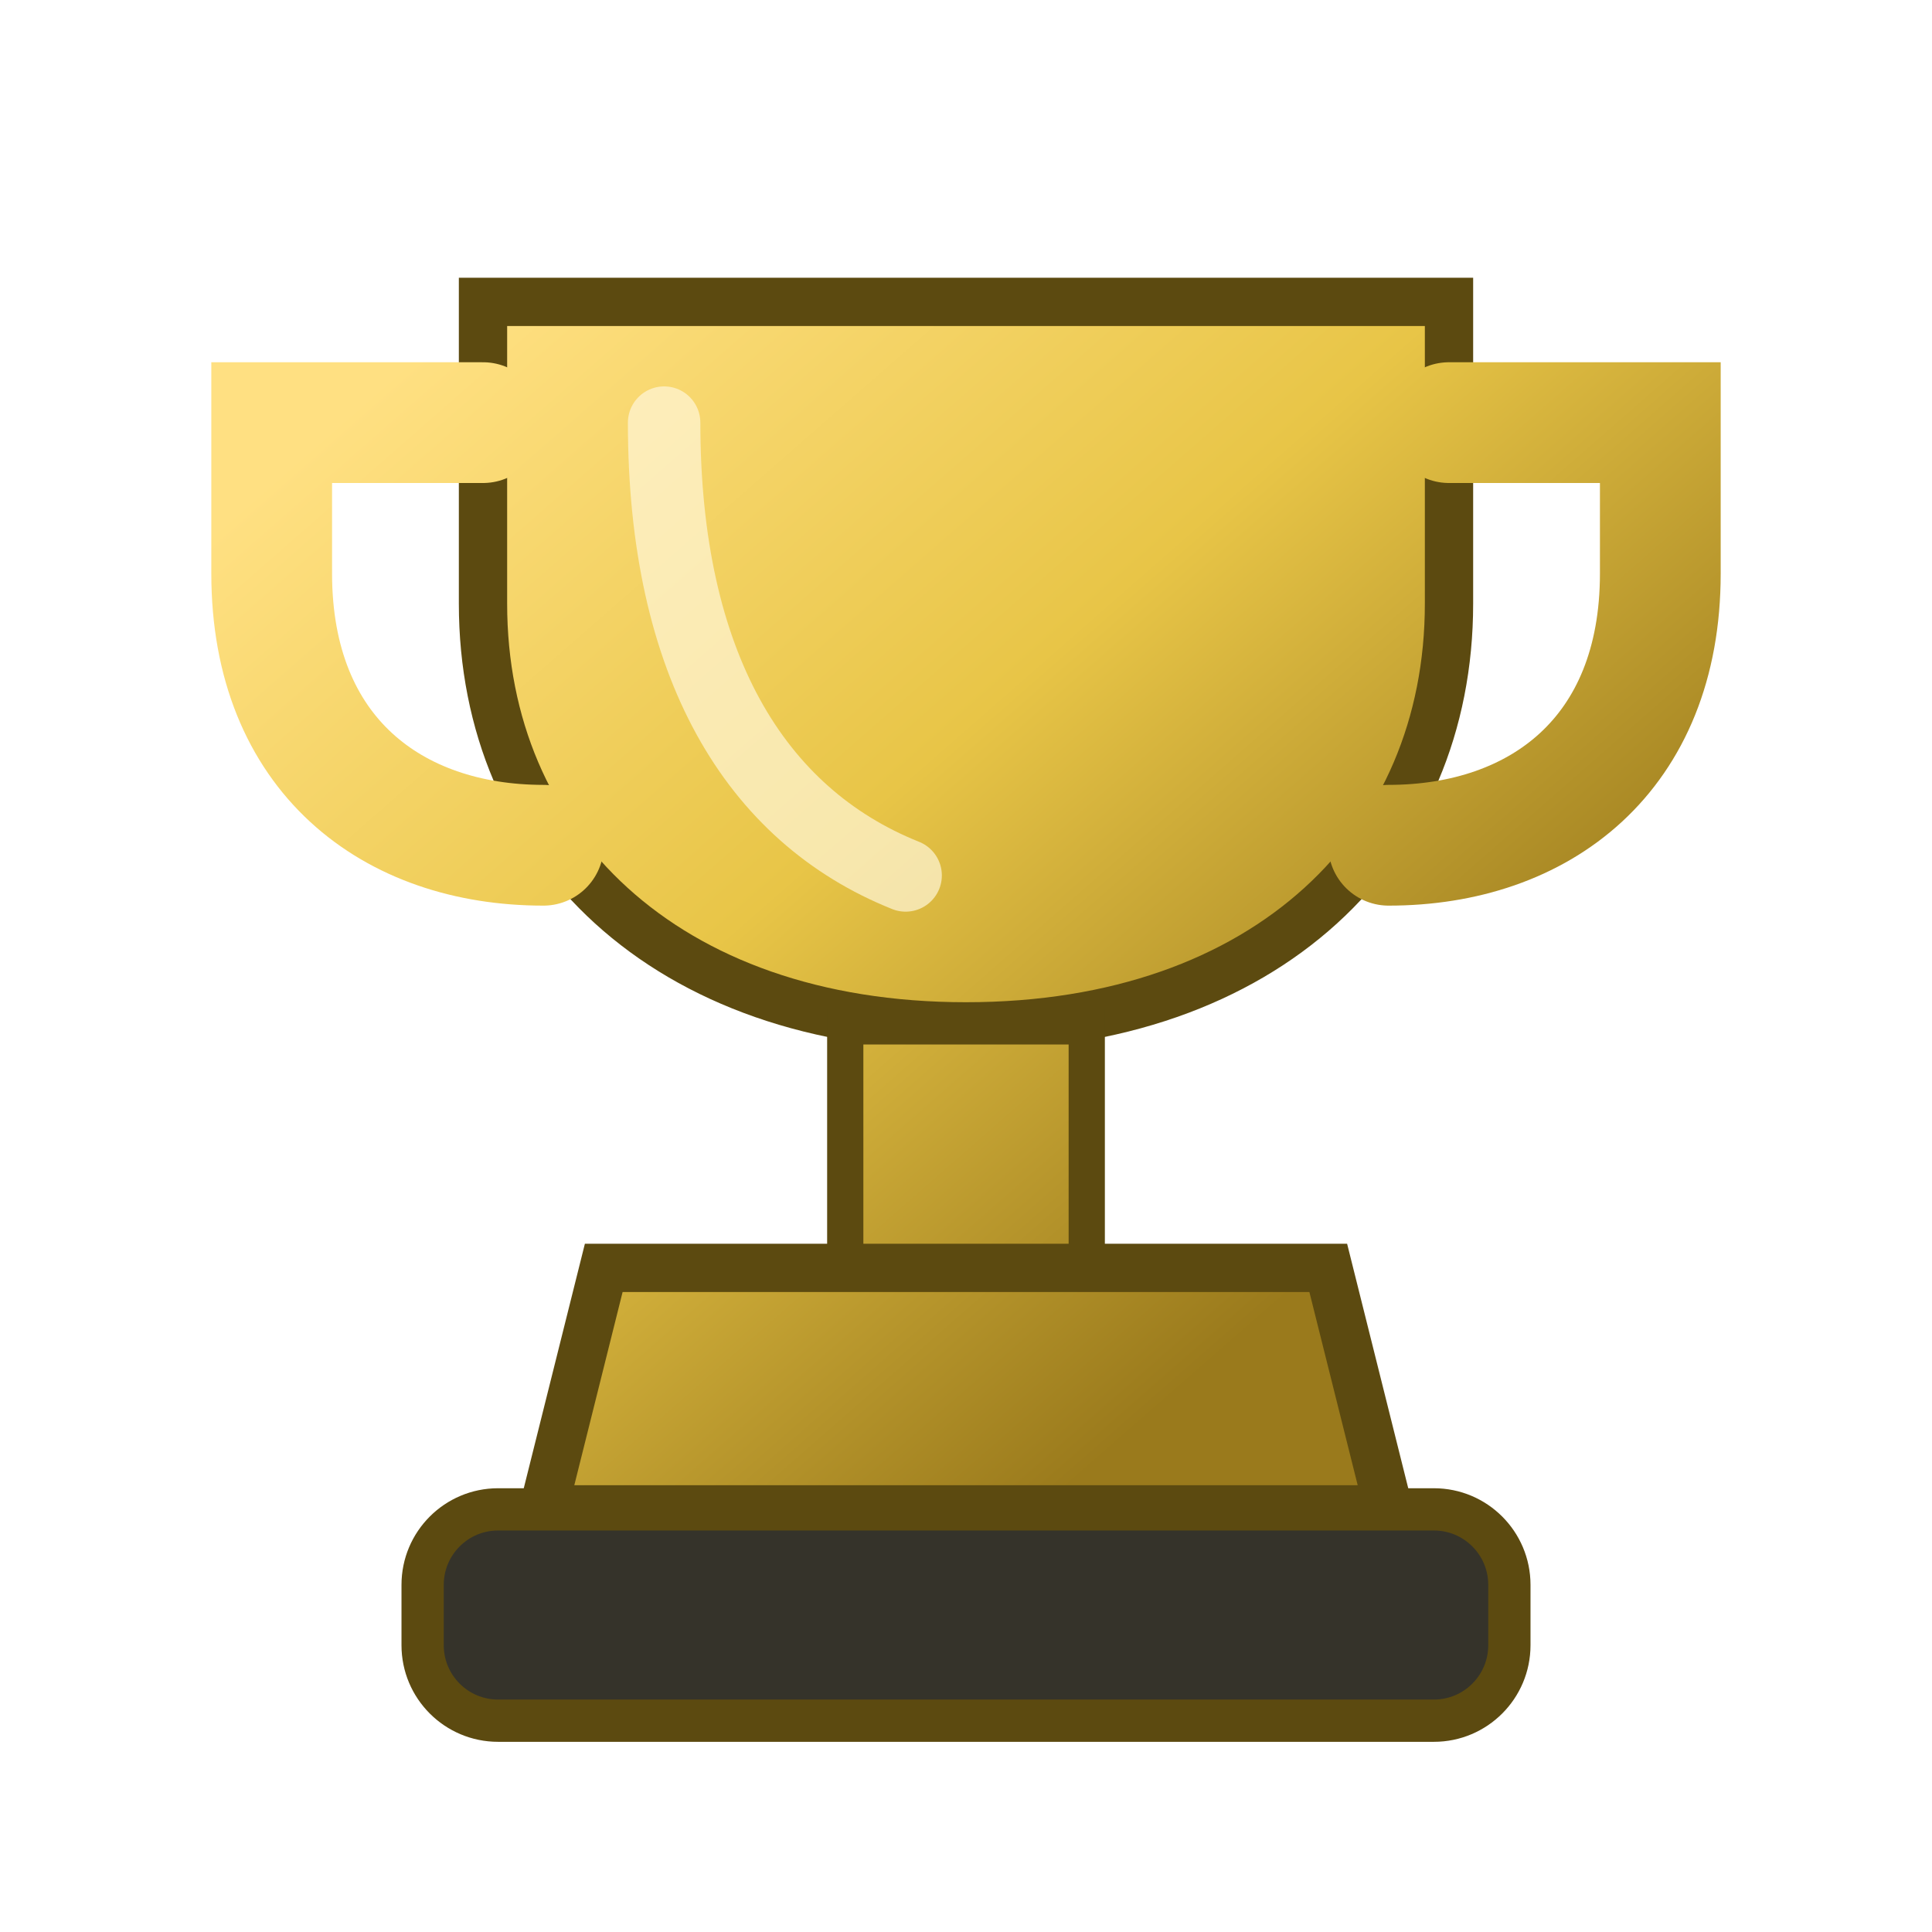
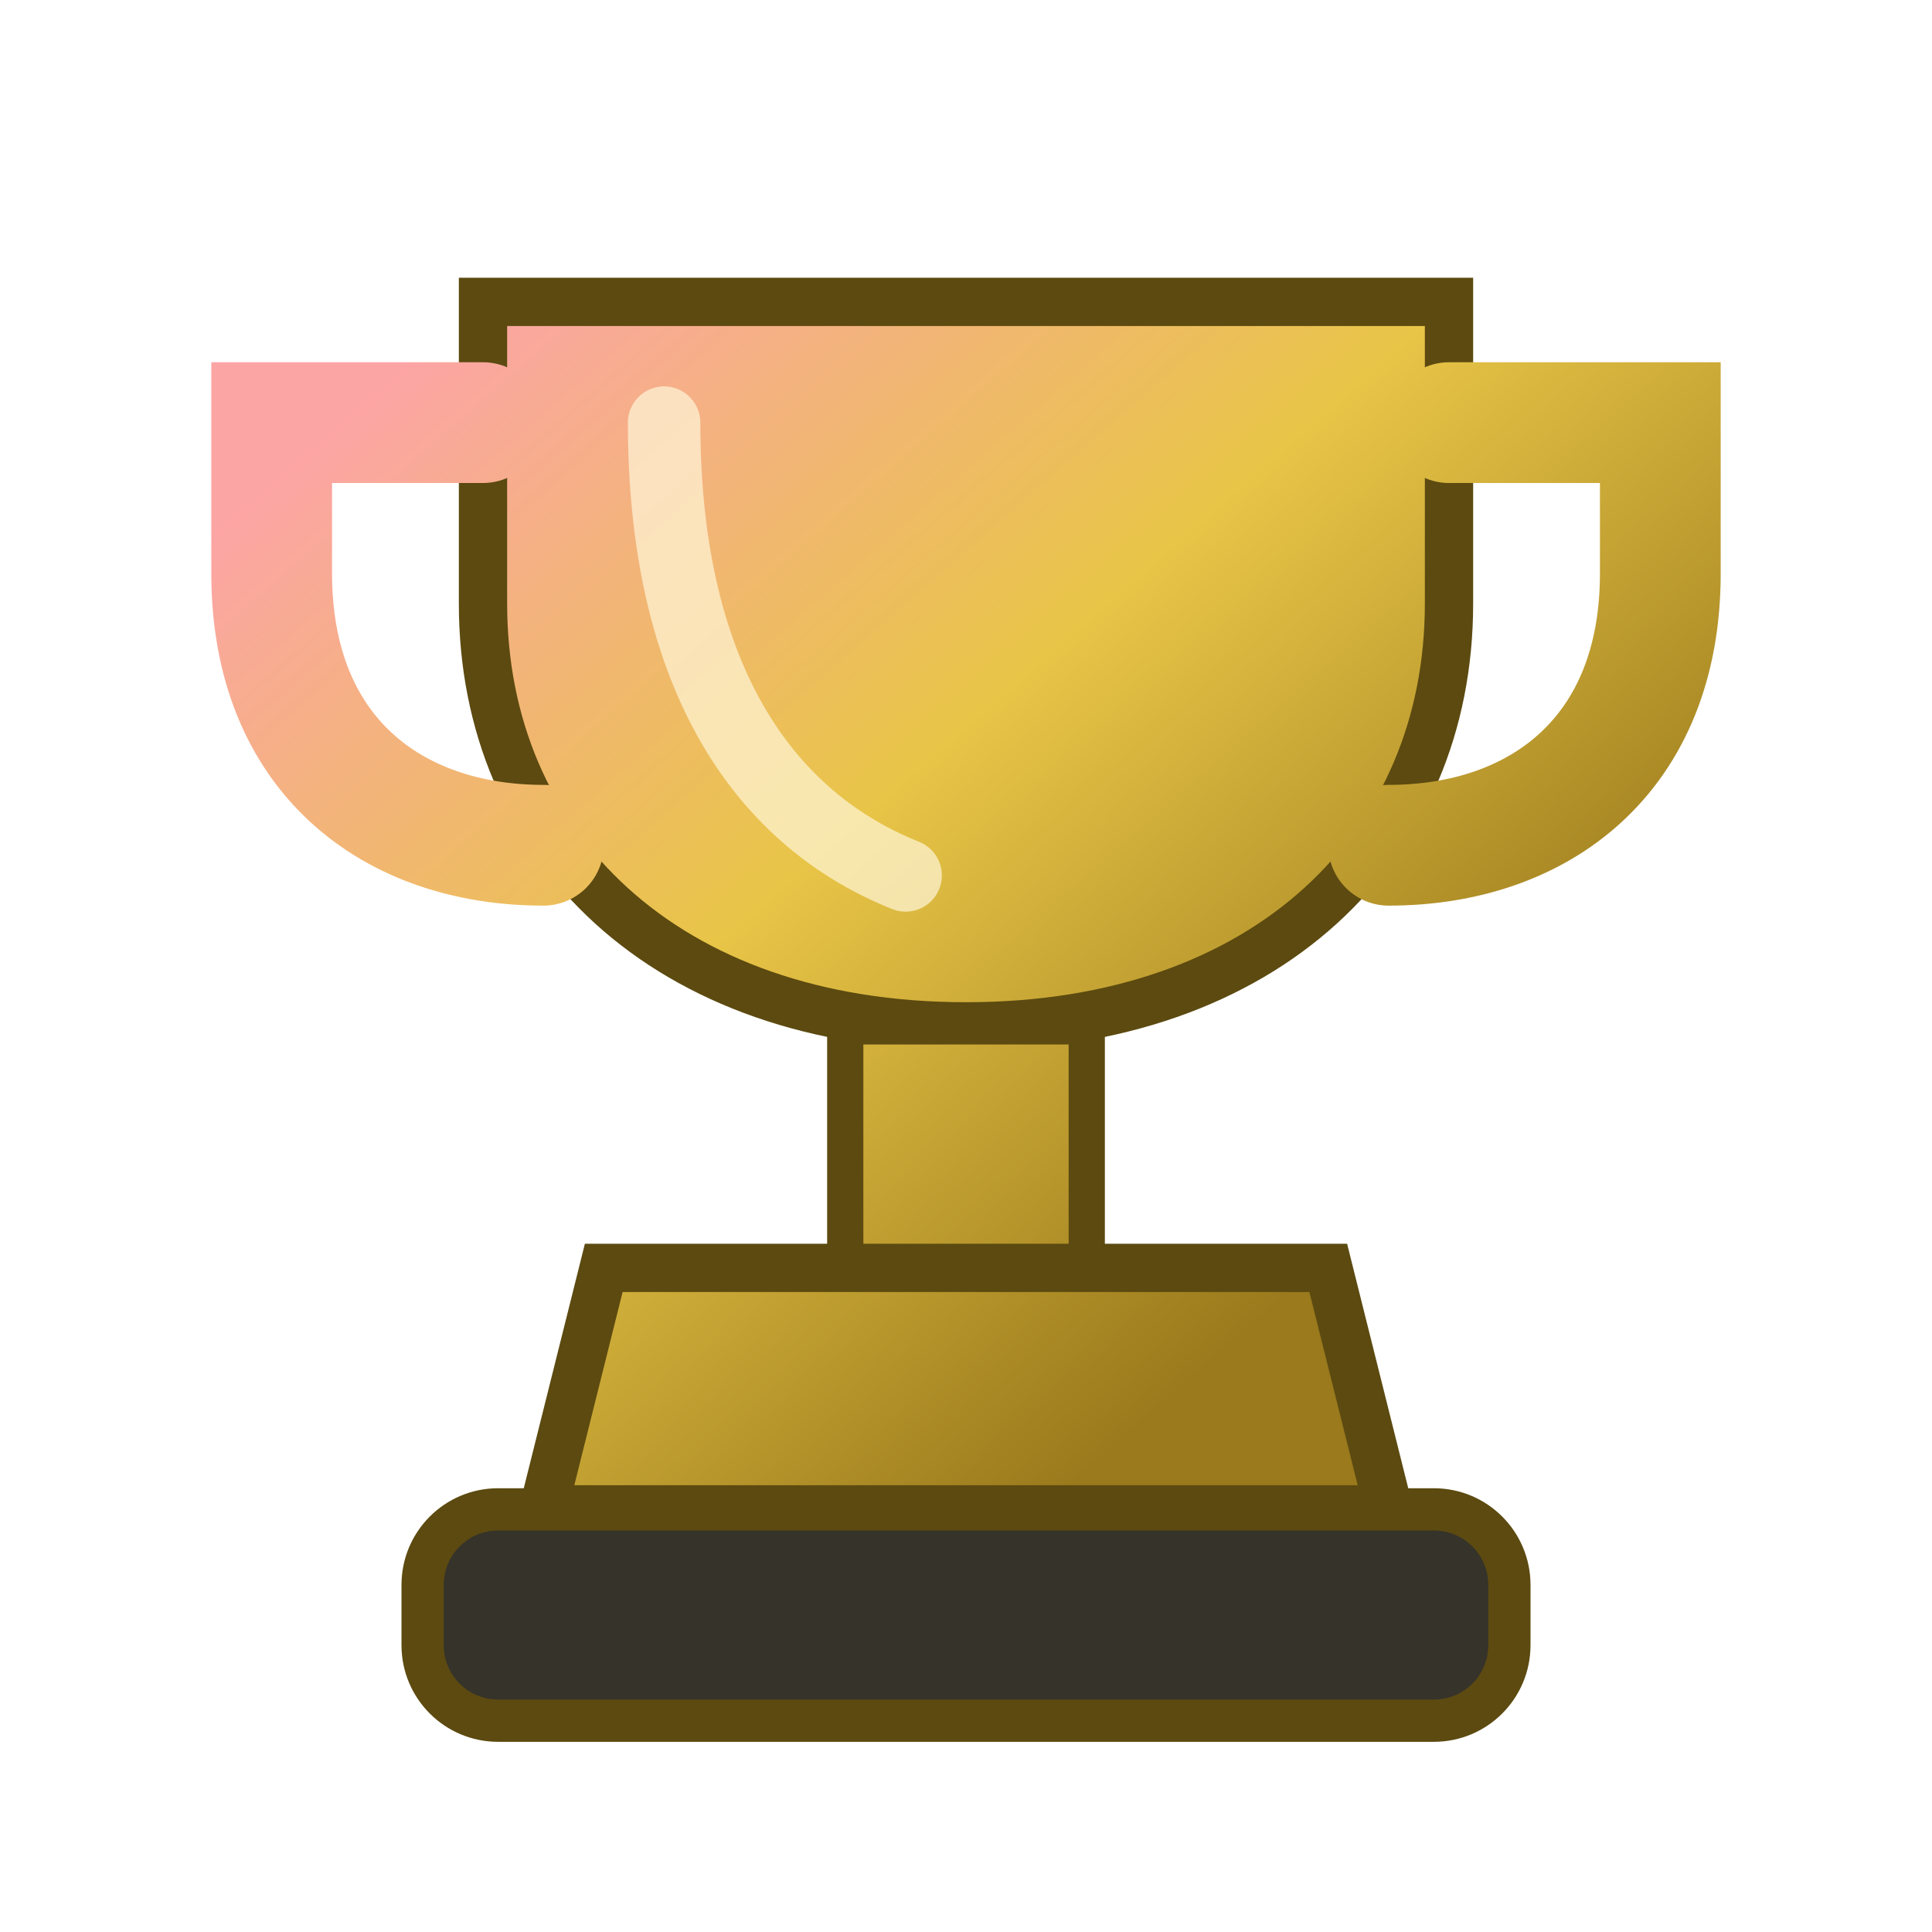
<svg xmlns="http://www.w3.org/2000/svg" viewBox="0 0 64 64">
  <defs>
    <linearGradient id="trG" x1="18" y1="8" x2="46" y2="40" gradientUnits="userSpaceOnUse">
-       <stop offset="0" stop-color="#ffe082" />
+       <stop offset="0" stop-color="#fca5a5" />
      <stop offset=".5" stop-color="#E8C547" />
      <stop offset="1" stop-color="#9a7a1c" />
    </linearGradient>
  </defs>
  <path d="M16 10h32v10c0 8-6 14-16 14S16 28 16 20z" fill="url(#trG)" stroke="#5c4a10" stroke-width="1.6" />
  <path d="M16 14H9v5c0 6 4 9 9 9" fill="none" stroke="url(#trG)" stroke-width="4" stroke-linecap="round" />
  <path d="M48 14h7v5c0 6-4 9-9 9" fill="none" stroke="url(#trG)" stroke-width="4" stroke-linecap="round" />
  <rect x="28" y="34" width="8" height="8" fill="url(#trG)" stroke="#5c4a10" stroke-width="1.2" />
  <path d="M20 42h24l2 8H18z" fill="url(#trG)" stroke="#5c4a10" stroke-width="1.6" />
  <rect x="14" y="50" width="36" height="7" rx="2.5" fill="#35332a" stroke="#5c4a10" stroke-width="1.4" />
  <path d="M22 14c0 8 3 13 8 15" stroke="#fff6d8" stroke-width="2.4" stroke-linecap="round" fill="none" opacity=".7" />
</svg>
